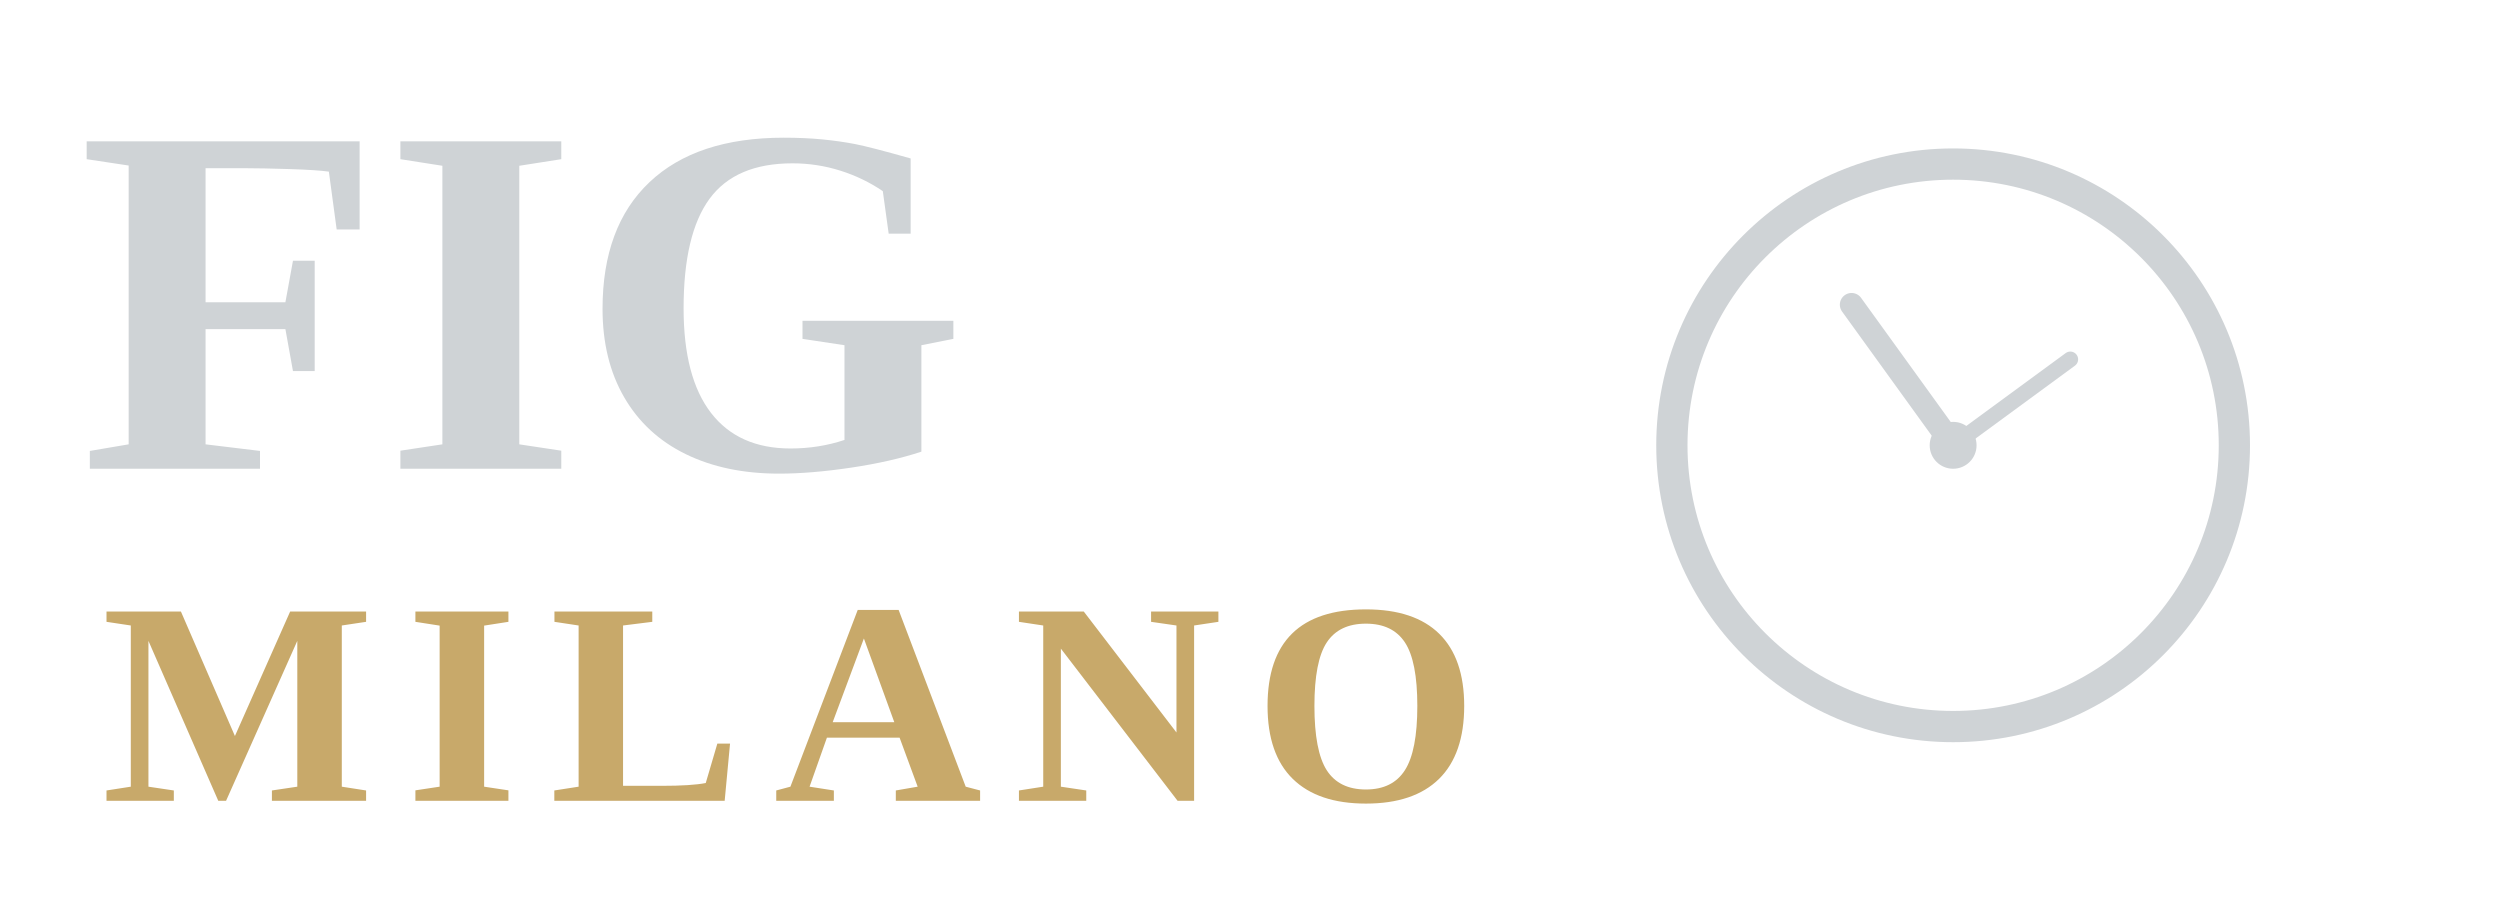
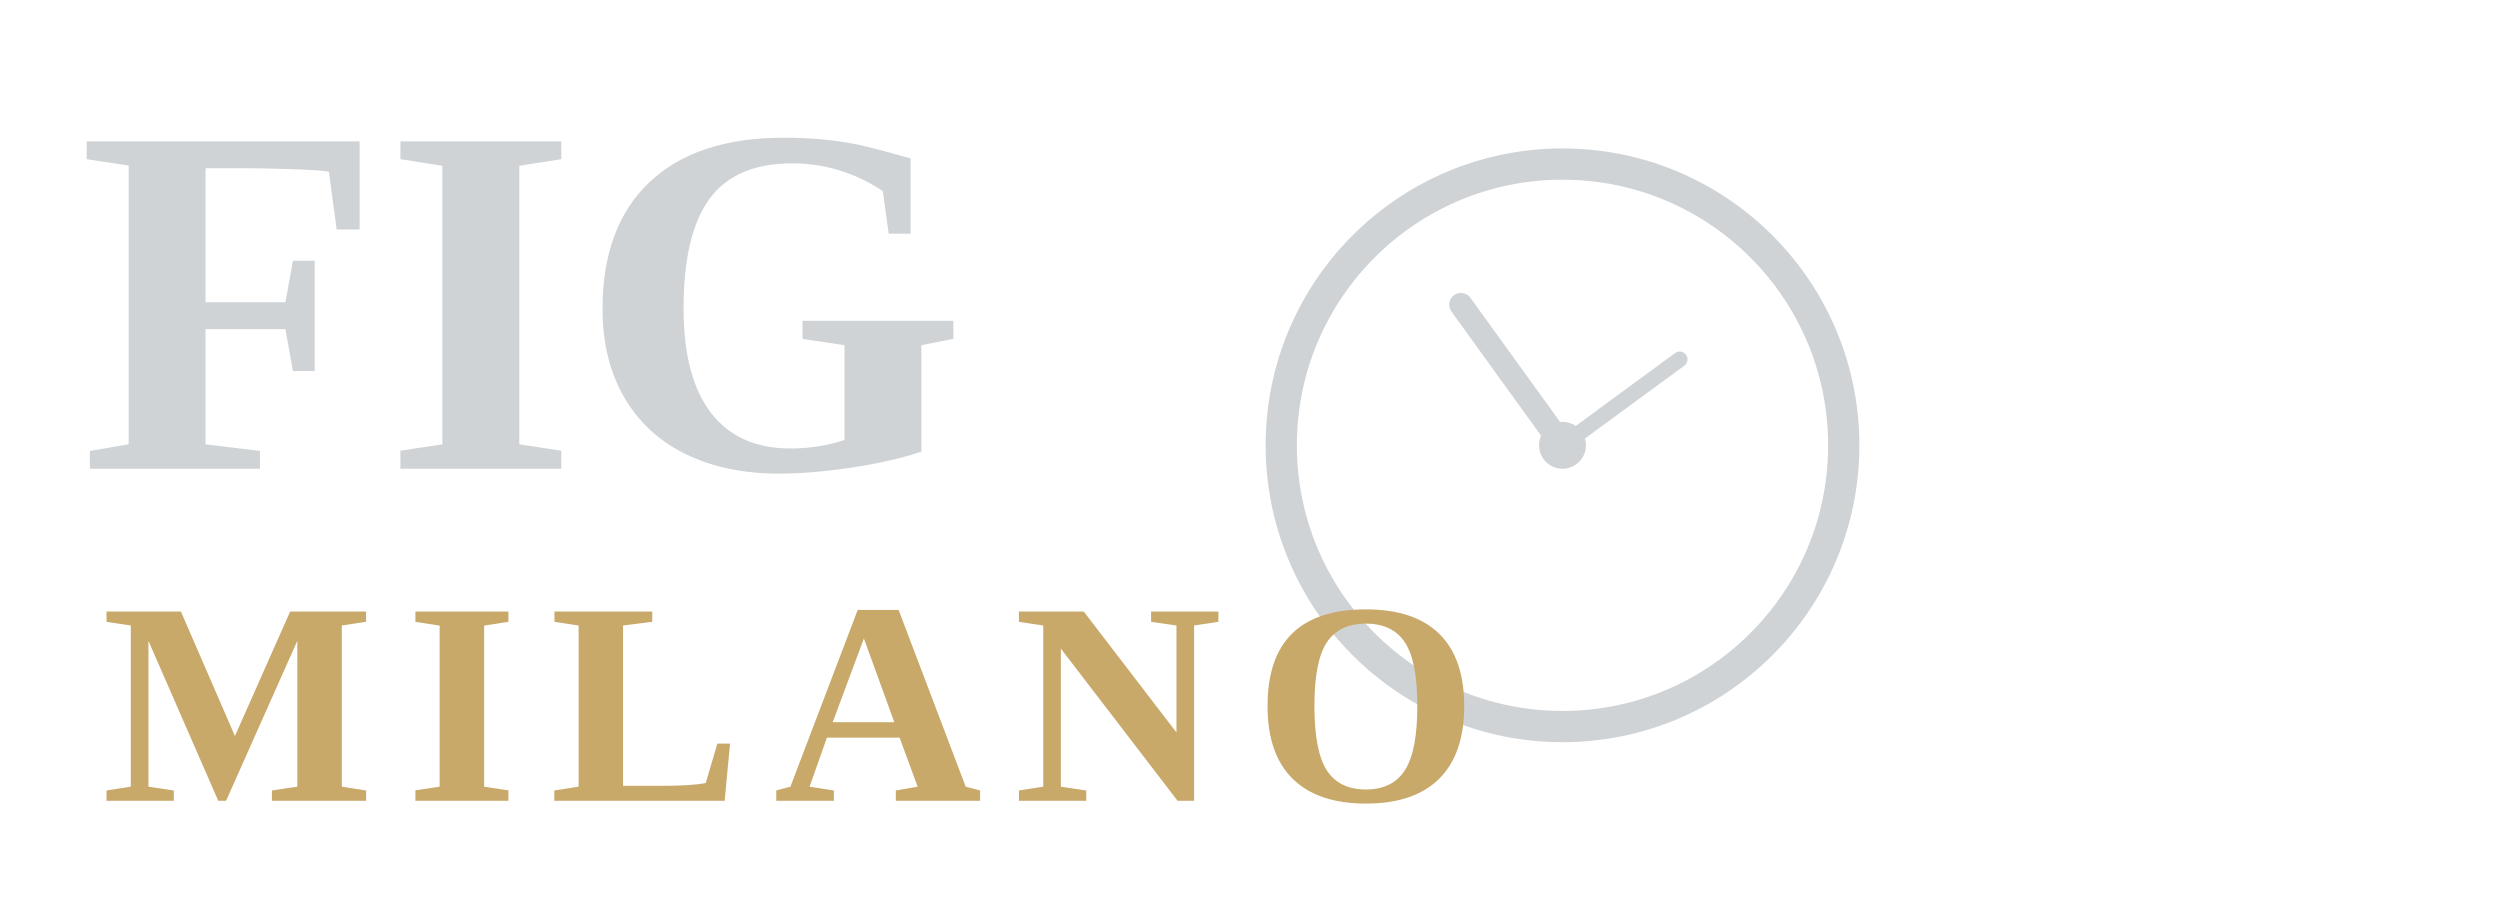
<svg xmlns="http://www.w3.org/2000/svg" width="640" height="230" viewBox="0 0 640 230">
  <defs>
    <style>
      .silver{fill:#cfd3d6}
      .gold{fill:#c8a96a}
      .txt{font-family:'Cinzel','Times New Roman',serif;font-weight:600}
    </style>
  </defs>
  <text x="20" y="120" font-size="128" class="txt silver">FIG</text>
-   <g transform="translate(410,18)">
+   <g transform="translate(310,18)">
    <circle cx="90" cy="96" r="72" fill="none" stroke="#cfd3d6" stroke-width="8" />
    <line x1="90" y1="96" x2="64" y2="60" stroke="#cfd3d6" stroke-width="6" stroke-linecap="round" />
    <line x1="90" y1="96" x2="120" y2="74" stroke="#cfd3d6" stroke-width="4" stroke-linecap="round" />
    <circle cx="90" cy="96" r="6" fill="#cfd3d6" />
  </g>
  <text x="26" y="205" font-size="74" class="txt gold" letter-spacing="8">MILANO</text>
</svg>
